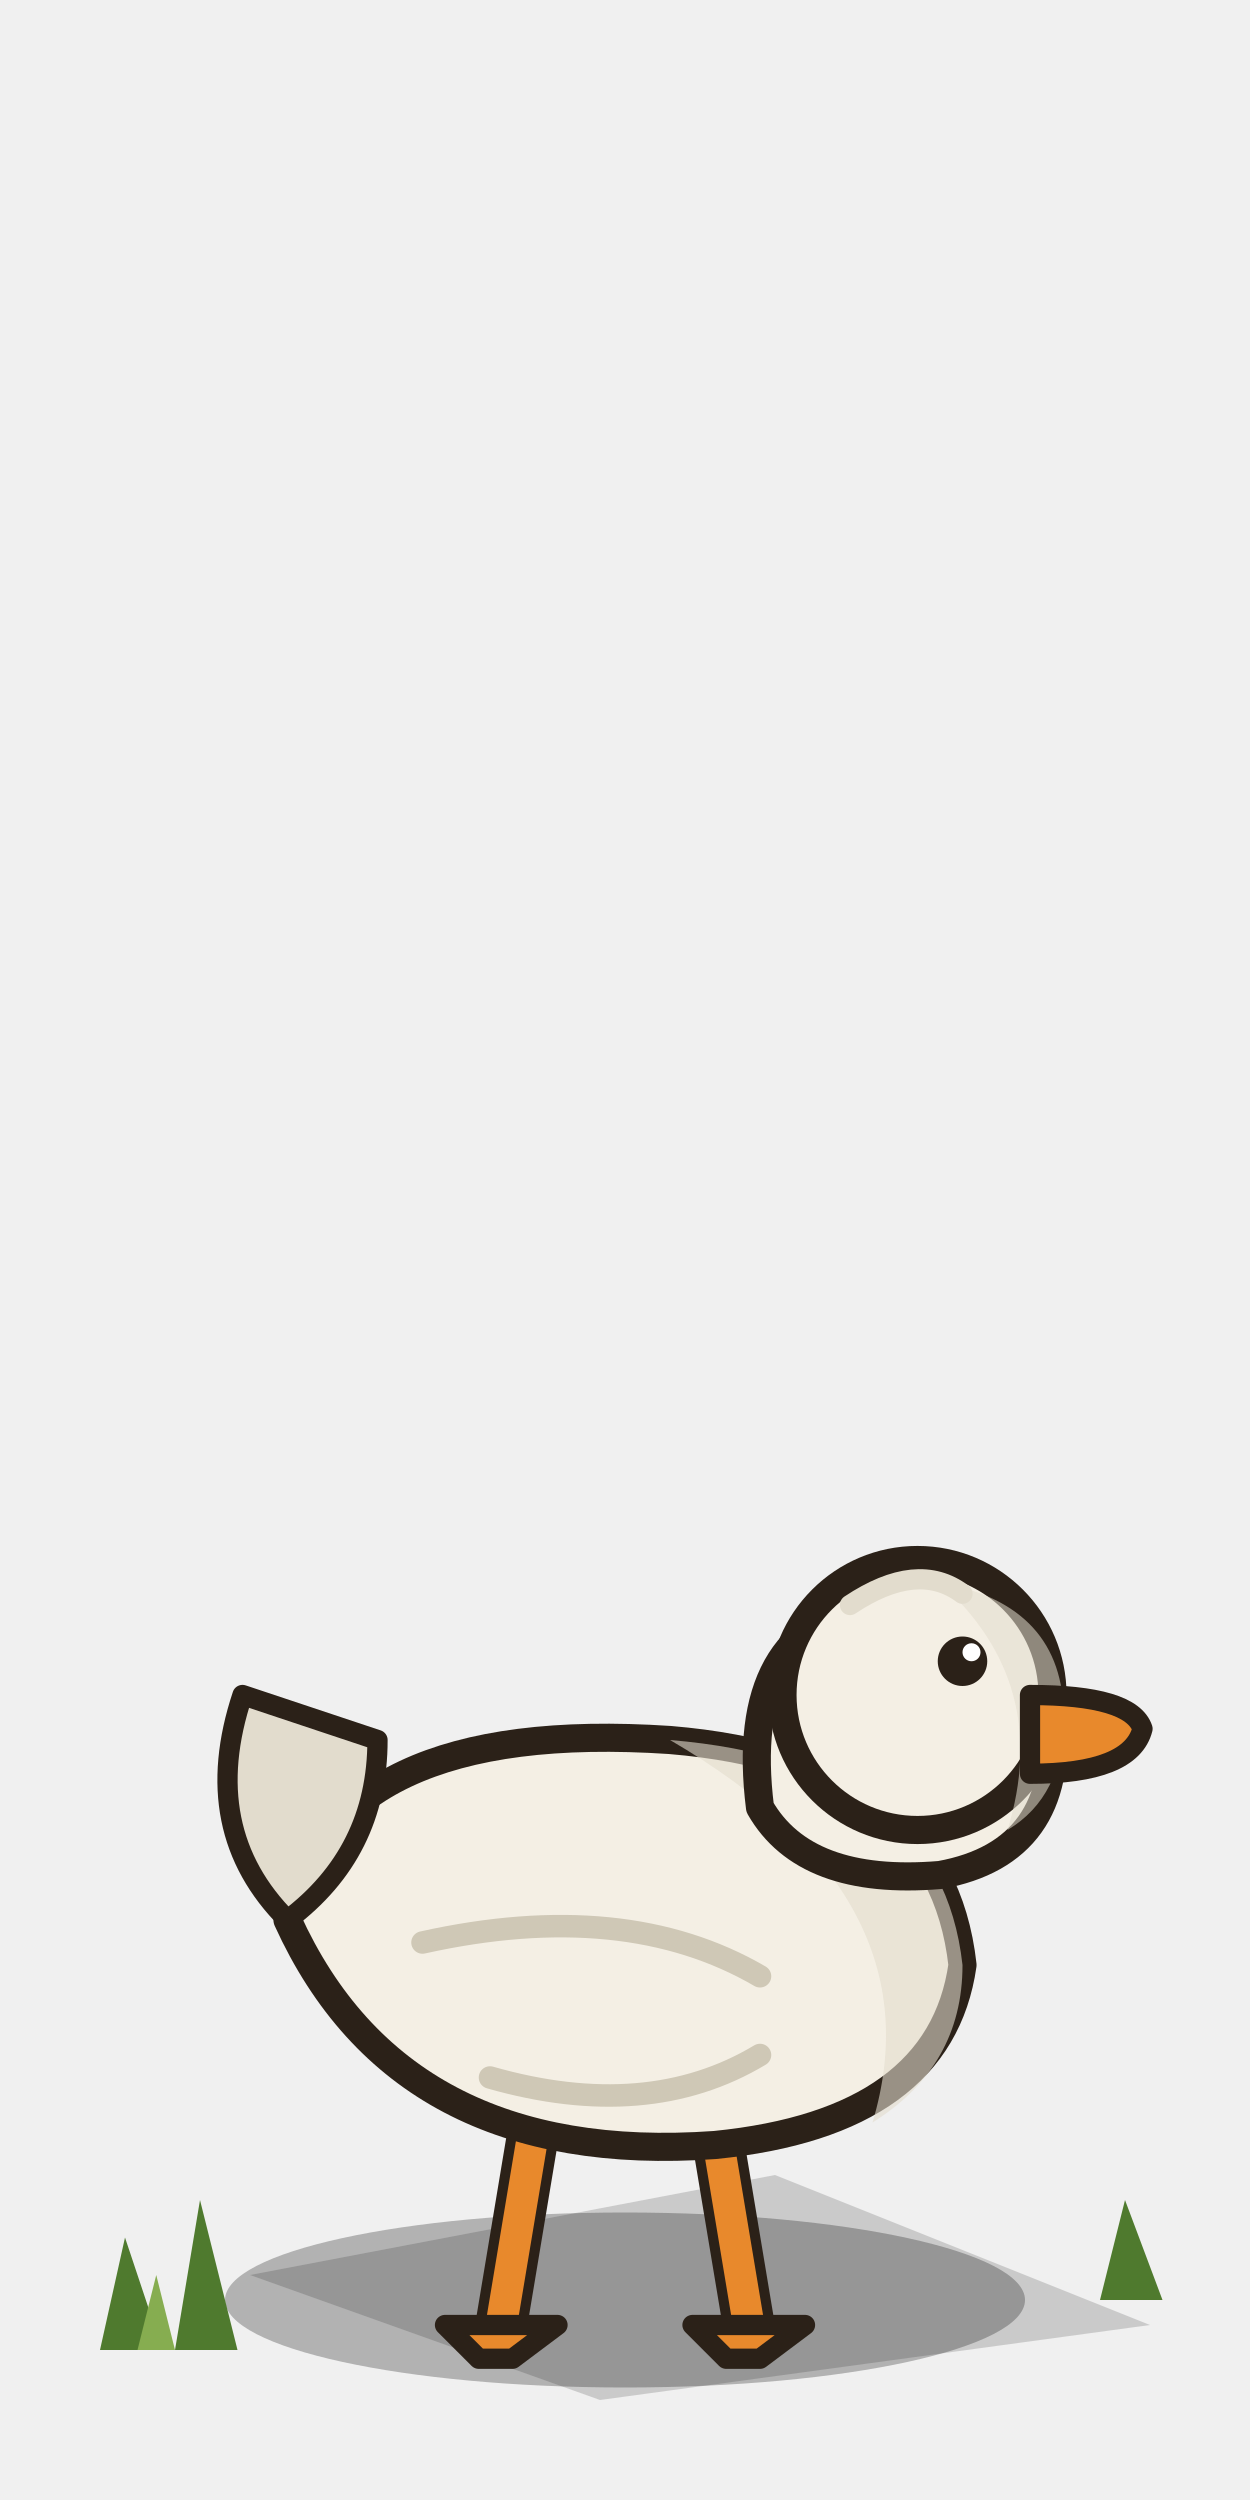
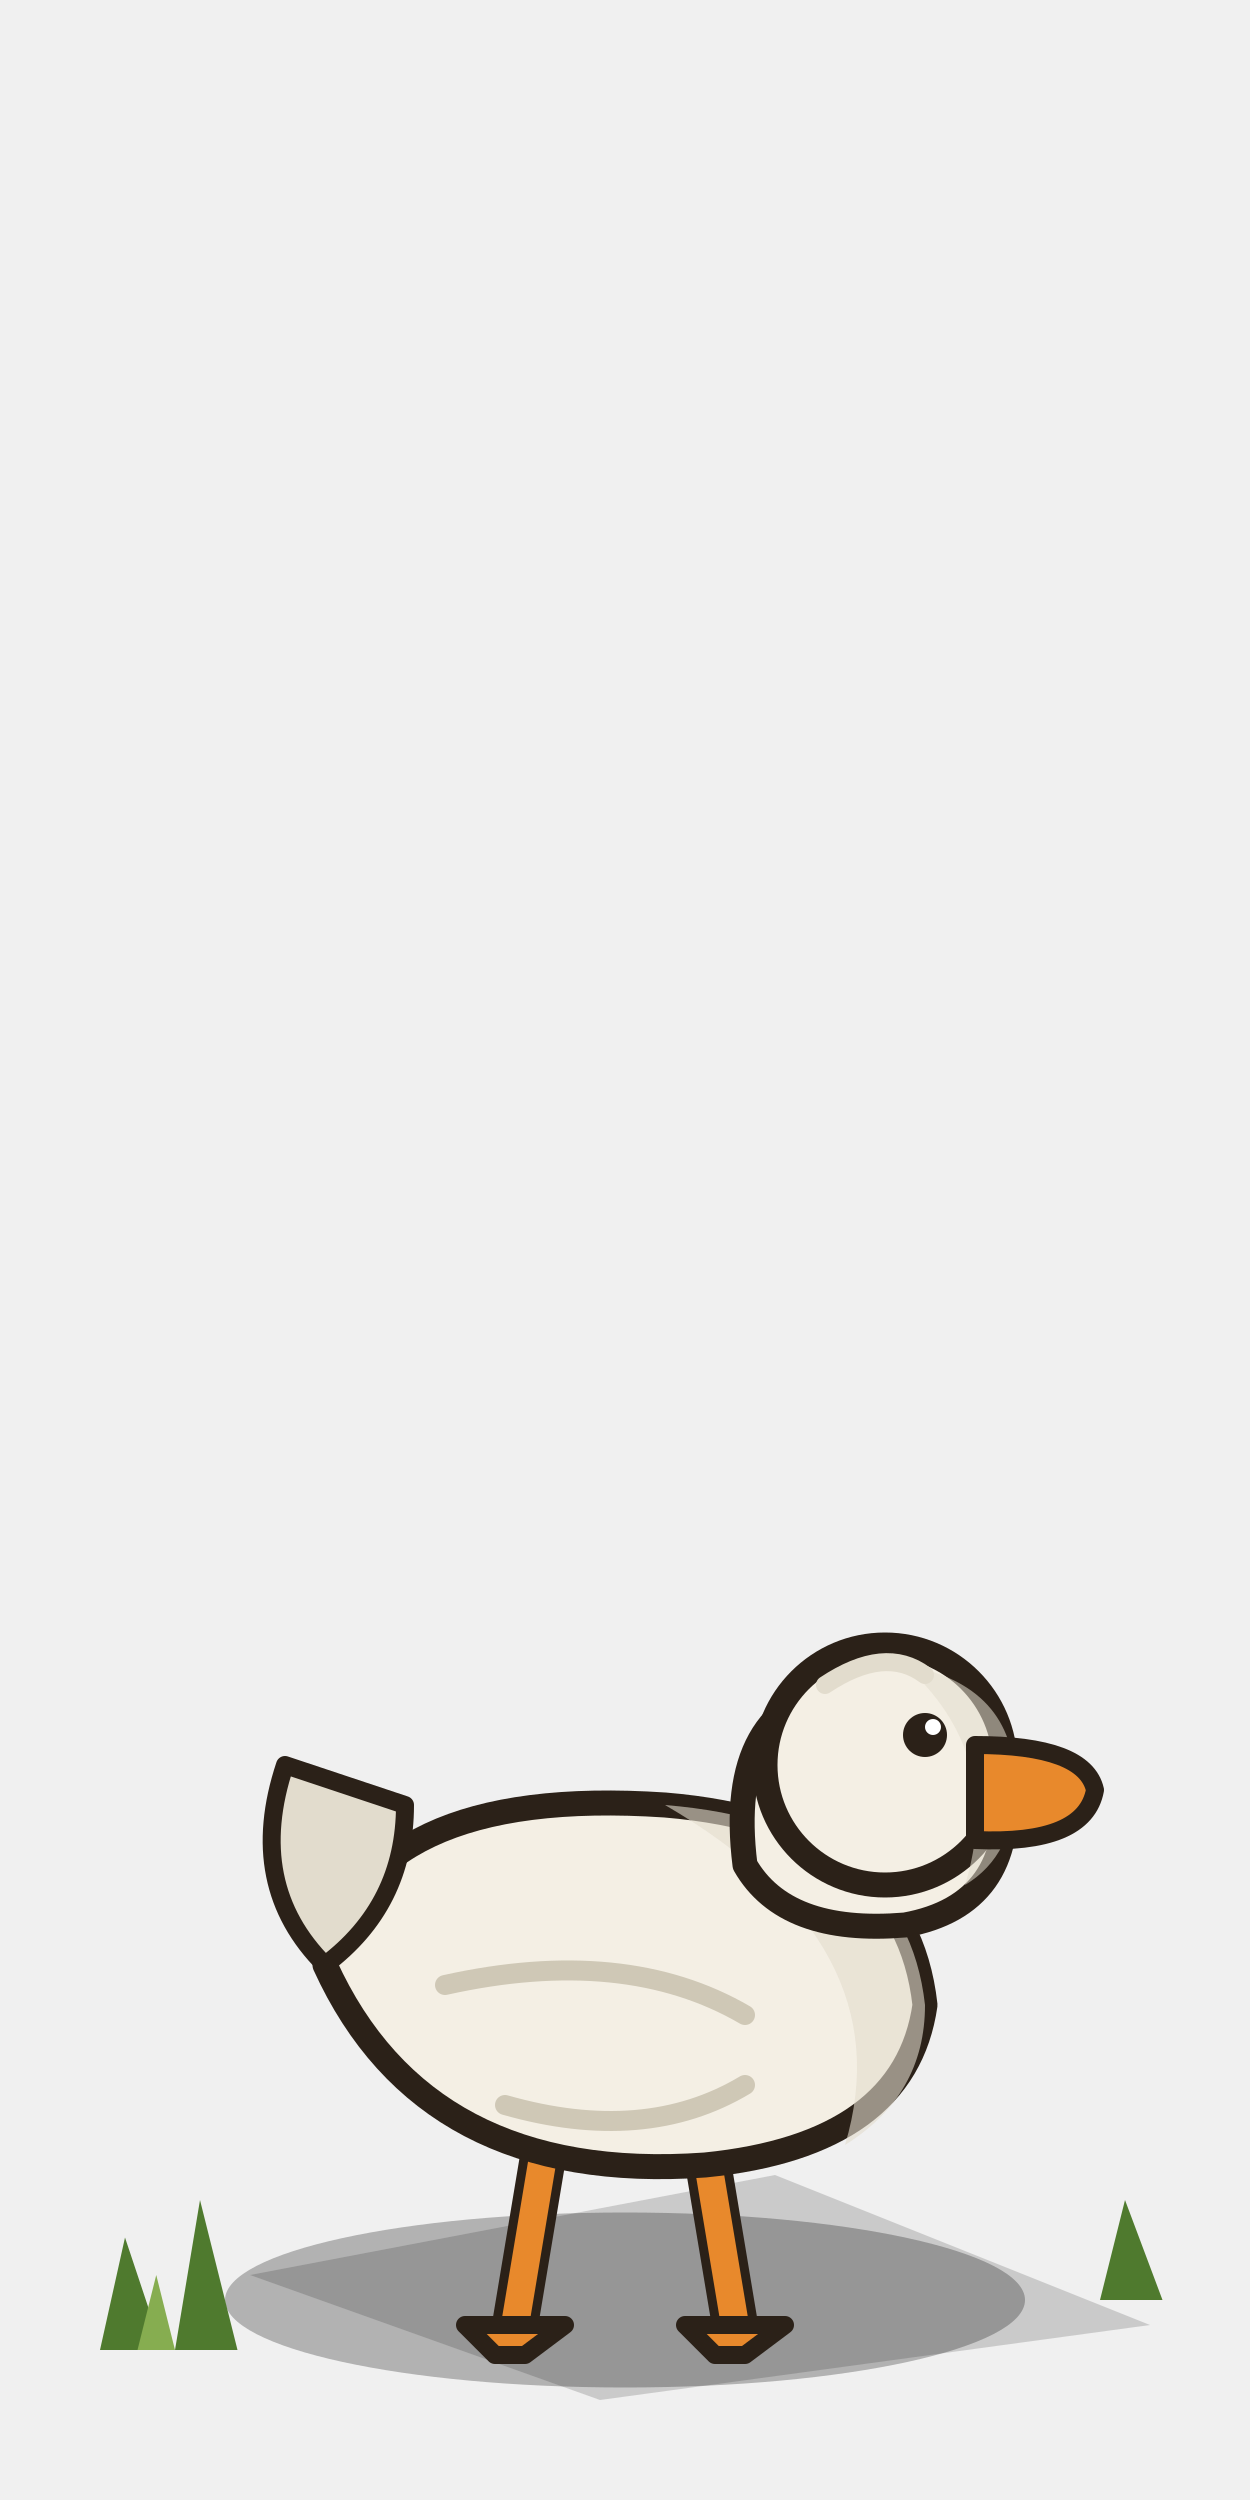
<svg xmlns="http://www.w3.org/2000/svg" width="100" height="200" viewBox="0 0 100 200">
  <defs>
    <style>.o{stroke:#2b2118;stroke-width:2.5;stroke-linejoin:round;stroke-linecap:round}.i{stroke:#2b2118;stroke-width:1.8;stroke-linejoin:round;stroke-linecap:round}</style>
  </defs>
  <path d="M20,182 L62,174 L92,186 L48,192 Z" fill="#000" opacity=".16" />
  <ellipse cx="50" cy="184" rx="32" ry="7" fill="#000" opacity=".26" />
-   <g transform="translate(50,186) scale(0.9) translate(-50,-186)">
+   <g transform="translate(50,186) scale(0.8) translate(-50,-186)">
    <path d="M42,168 l-1.8,10.8 l-1.2,7.2" fill="none" stroke="#2b2118" stroke-width="4.6" stroke-linecap="round" />
    <path d="M42,168 l-1.8,10.8 l-1.2,7.2" fill="none" stroke="#e8892c" stroke-width="2.8" stroke-linecap="round" />
    <path class="i" d="M34,186 h10 l-4,3 h-3z" fill="#e8892c" />
    <path d="M58,168 l1.8,10.8 l1.2,7.2" fill="none" stroke="#2b2118" stroke-width="4.6" stroke-linecap="round" />
    <path d="M58,168 l1.8,10.8 l1.2,7.2" fill="none" stroke="#e8892c" stroke-width="2.8" stroke-linecap="round" />
    <path class="i" d="M56,186 h10 l-4,3 h-3z" fill="#e8892c" />
    <path class="o" d="M20,150 q10,22 38,20 q20,-2 22,-16 q-2,-18 -26,-20 q-30,-2 -34,16z" fill="#f4efe4" />
    <path d="M54,134 q24,2 26,20 q0,9 -8,14 q6,-20 -18,-34z" fill="#e2dccd" opacity=".6" />
    <path class="i" d="M20,150 q8,-6 8,-16 l-12,-4 q-4,12 4,20z" fill="#e2dccd" />
    <path d="M32,152 q18,-4 30,3 M38,164 q14,4 24,-2" fill="none" stroke="#cfc8b6" stroke-width="2" stroke-linecap="round" />
    <path class="o" d="M62,140 q-2,-16 10,-18 q14,-2 16,10 q1,12 -10,14 q-12,1 -16,-6z" fill="#f4efe4" />
    <circle class="o" cx="76" cy="130" r="12" fill="#f4efe4" />
    <path d="M78,120 q11,2 11,12 q0,7 -5,10 q4,-13 -6,-22z" fill="#e2dccd" opacity=".55" />
-     <path class="i" d="M86,130 q9,0 10,3 q-1,4 -10,4z" fill="#e8892c" />
+     <path class="i" d="M85,128 q11,0 12,4.5 q-1,5.5 -12,5z" fill="#e8892c" />
    <circle cx="80" cy="127" r="2.2" fill="#2b2118" />
    <circle cx="80.8" cy="126.2" r="0.8" fill="#fff" />
    <path d="M70,122 q6,-4 10,-1" fill="none" stroke="#e2dccd" stroke-width="1.8" stroke-linecap="round" />
  </g>
  <g fill="#4f7a2e">
    <path d="M8,188 l2,-9 l3,9z M14,188 l2,-12 l3,12z M88,184 l2,-8 l3,8z" />
  </g>
  <g fill="#86ad50">
    <path d="M11,188 l1.5,-6 l1.5,6z" />
  </g>
</svg>
